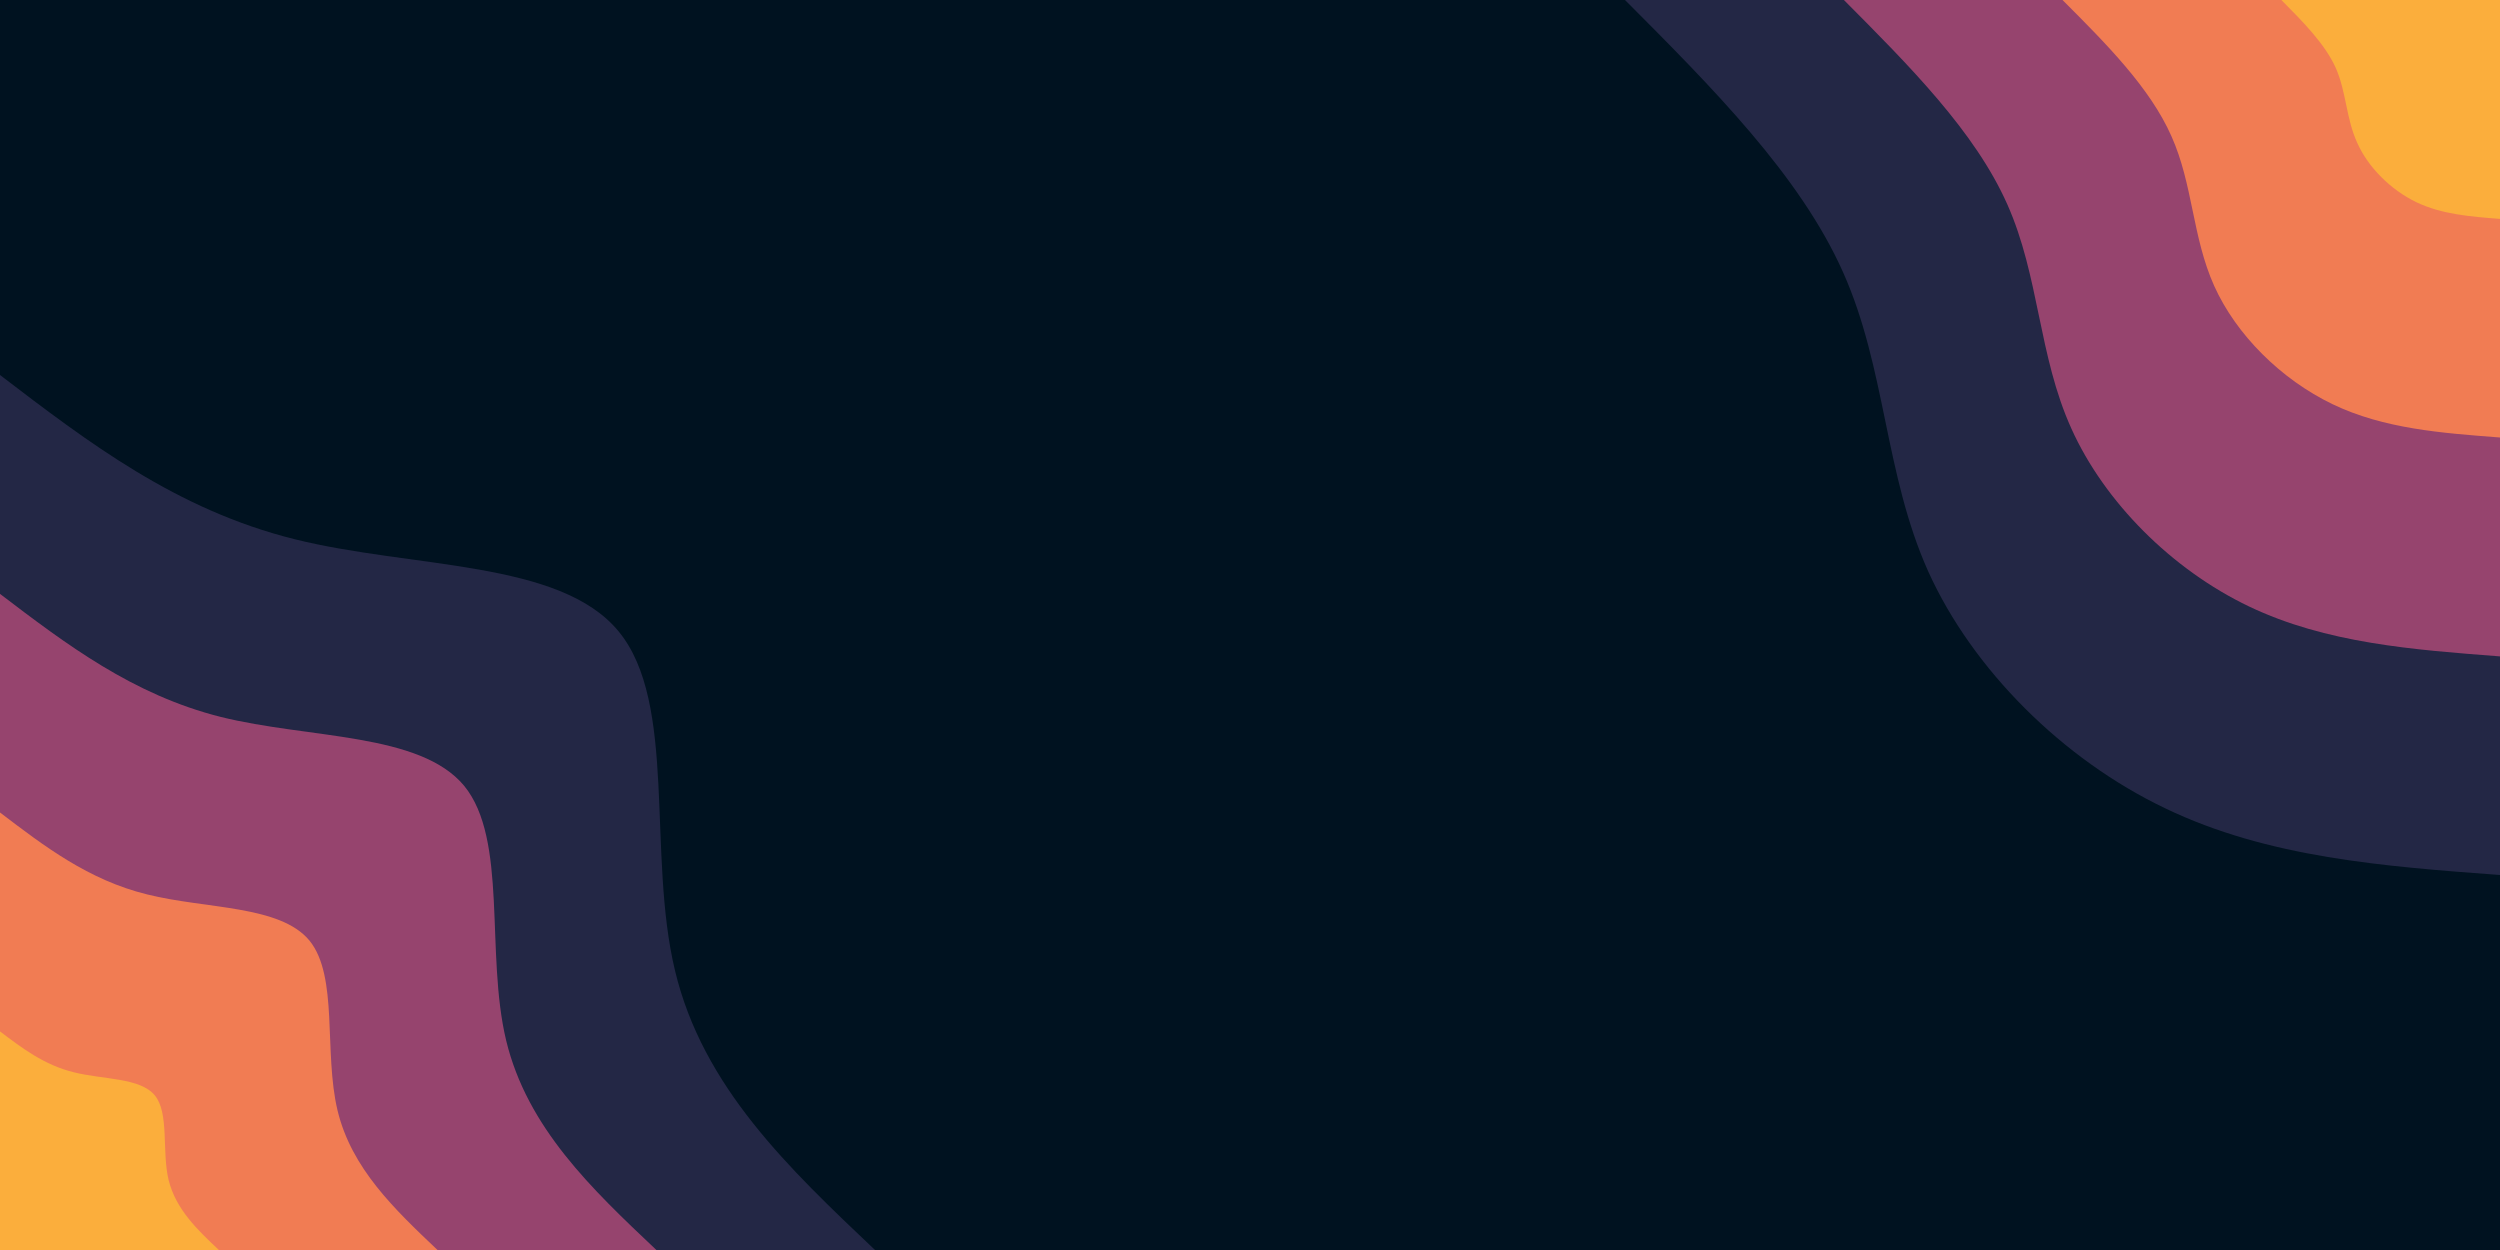
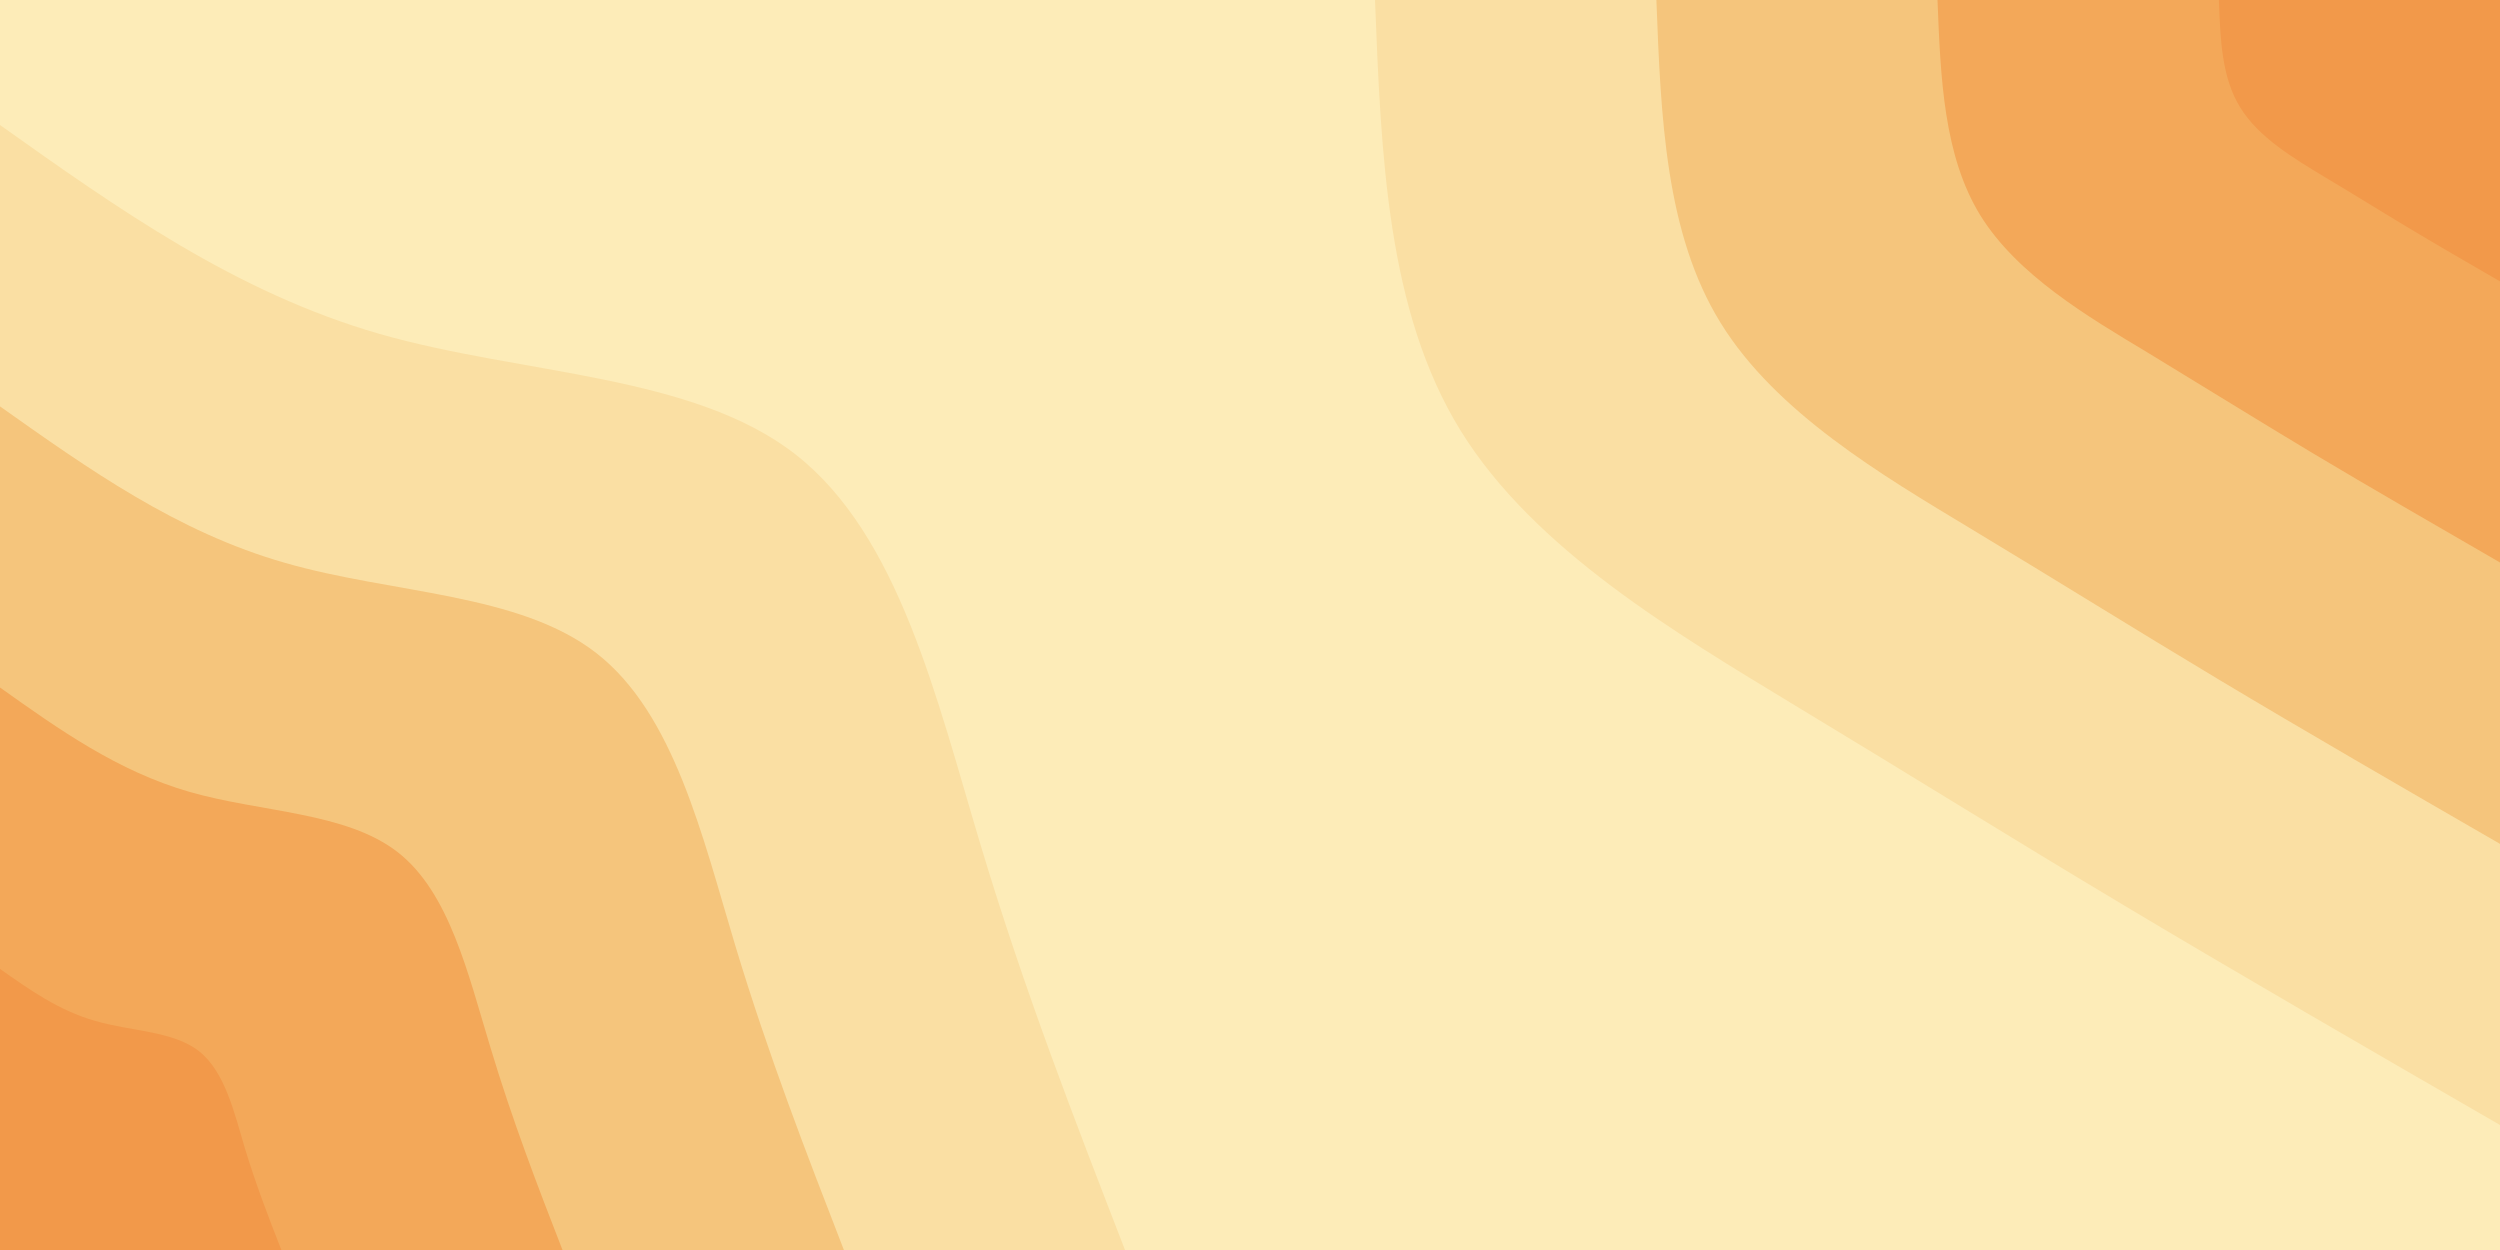
<svg xmlns="http://www.w3.org/2000/svg" id="visual" viewBox="0 0 900 450" width="900" height="450" version="1.1">
-   <rect x="0" y="0" width="900" height="450" fill="#001220" />
+   <rect x="0" y="0" width="900" height="450" fill="#fdecb8" />
  <defs>
    <linearGradient id="grad1_0" x1="50%" y1="0%" x2="100%" y2="100%">
-       <stop offset="10%" stop-color="#fbae3c" stop-opacity="1" />
-       <stop offset="90%" stop-color="#fbae3c" stop-opacity="1" />
+       <stop offset="10%" stop-color="#f2994a" stop-opacity="1" />
+       <stop offset="90%" stop-color="#f2994a" stop-opacity="1" />
    </linearGradient>
  </defs>
  <defs>
    <linearGradient id="grad1_1" x1="50%" y1="0%" x2="100%" y2="100%">
-       <stop offset="10%" stop-color="#fbae3c" stop-opacity="1" />
-       <stop offset="90%" stop-color="#cc5867" stop-opacity="1" />
+       <stop offset="10%" stop-color="#f2994a" stop-opacity="1" />
+       <stop offset="90%" stop-color="#f4b76a" stop-opacity="1" />
    </linearGradient>
  </defs>
  <defs>
    <linearGradient id="grad1_2" x1="50%" y1="0%" x2="100%" y2="100%">
-       <stop offset="10%" stop-color="#593762" stop-opacity="1" />
-       <stop offset="90%" stop-color="#cc5867" stop-opacity="1" />
+       <stop offset="10%" stop-color="#f7d28f" stop-opacity="1" />
+       <stop offset="90%" stop-color="#f4b76a" stop-opacity="1" />
    </linearGradient>
  </defs>
  <defs>
    <linearGradient id="grad1_3" x1="50%" y1="0%" x2="100%" y2="100%">
-       <stop offset="10%" stop-color="#593762" stop-opacity="1" />
-       <stop offset="90%" stop-color="#001220" stop-opacity="1" />
+       <stop offset="10%" stop-color="#f7d28f" stop-opacity="1" />
+       <stop offset="90%" stop-color="#fdecb8" stop-opacity="1" />
    </linearGradient>
  </defs>
  <defs>
    <linearGradient id="grad2_0" x1="0%" y1="0%" x2="50%" y2="100%">
-       <stop offset="10%" stop-color="#fbae3c" stop-opacity="1" />
-       <stop offset="90%" stop-color="#fbae3c" stop-opacity="1" />
+       <stop offset="10%" stop-color="#f2994a" stop-opacity="1" />
+       <stop offset="90%" stop-color="#f2994a" stop-opacity="1" />
    </linearGradient>
  </defs>
  <defs>
    <linearGradient id="grad2_1" x1="0%" y1="0%" x2="50%" y2="100%">
-       <stop offset="10%" stop-color="#cc5867" stop-opacity="1" />
-       <stop offset="90%" stop-color="#fbae3c" stop-opacity="1" />
+       <stop offset="10%" stop-color="#f4b76a" stop-opacity="1" />
+       <stop offset="90%" stop-color="#f2994a" stop-opacity="1" />
    </linearGradient>
  </defs>
  <defs>
    <linearGradient id="grad2_2" x1="0%" y1="0%" x2="50%" y2="100%">
-       <stop offset="10%" stop-color="#cc5867" stop-opacity="1" />
-       <stop offset="90%" stop-color="#593762" stop-opacity="1" />
+       <stop offset="10%" stop-color="#f4b76a" stop-opacity="1" />
+       <stop offset="90%" stop-color="#f7d28f" stop-opacity="1" />
    </linearGradient>
  </defs>
  <defs>
    <linearGradient id="grad2_3" x1="0%" y1="0%" x2="50%" y2="100%">
-       <stop offset="10%" stop-color="#001220" stop-opacity="1" />
-       <stop offset="90%" stop-color="#593762" stop-opacity="1" />
+       <stop offset="10%" stop-color="#fdecb8" stop-opacity="1" />
+       <stop offset="90%" stop-color="#f7d28f" stop-opacity="1" />
    </linearGradient>
  </defs>
  <g transform="translate(900, 0)">
-     <path d="M0 315C-41.8 311.9 -83.5 308.8 -120.5 291C-157.6 273.3 -189.9 240.9 -205.8 205.8C-221.6 170.6 -221 132.7 -236.5 98C-252 63.2 -283.5 31.6 -315 0L0 0Z" fill="#232745" />
-     <path d="M0 236.3C-31.3 233.9 -62.6 231.6 -90.4 218.3C-118.2 205 -142.4 180.7 -154.3 154.3C-166.2 128 -165.8 99.5 -177.4 73.5C-189 47.4 -212.6 23.7 -236.2 0L0 0Z" fill="#96446e" />
-     <path d="M0 157.5C-20.9 155.9 -41.8 154.4 -60.3 145.5C-78.8 136.6 -95 120.5 -102.9 102.9C-110.8 85.3 -110.5 66.4 -118.3 49C-126 31.6 -141.7 15.8 -157.5 0L0 0Z" fill="#f17c53" />
-     <path d="M0 78.8C-10.4 78 -20.9 77.2 -30.1 72.8C-39.4 68.3 -47.5 60.2 -51.4 51.4C-55.4 42.7 -55.3 33.2 -59.1 24.5C-63 15.8 -70.9 7.9 -78.7 0L0 0Z" fill="#fbae3c" />
+     <path d="M0 405C-47.1 377.8 -94.1 350.6 -135.1 326.1C-176.1 301.6 -211 279.8 -253.9 253.9C-296.7 227.9 -347.6 198 -374.2 155C-400.7 112 -402.8 56 -405 0L0 0Z" fill="#fadfa3" />
+     <path d="M0 303.8C-35.3 283.4 -70.6 263 -101.3 244.6C-132 226.2 -158.2 209.8 -190.4 190.4C-222.6 171 -260.7 148.5 -280.6 116.2C-300.5 84 -302.1 42 -303.7 0L0 0Z" fill="#f5c57c" />
+     <path d="M0 202.5C-23.5 188.9 -47.1 175.3 -67.5 163.1C-88 150.8 -105.5 139.9 -126.9 126.9C-148.4 114 -173.8 99 -187.1 77.5C-200.3 56 -201.4 28 -202.5 0L0 0Z" fill="#f3a859" />
+     <path d="M0 101.3C-11.8 94.5 -23.5 87.7 -33.8 81.5C-44 75.4 -52.7 69.9 -63.5 63.5C-74.2 57 -86.9 49.5 -93.5 38.7C-100.2 28 -100.7 14 -101.2 0L0 0Z" fill="#f2994a" />
  </g>
  <g transform="translate(0, 450)">
-     <path d="M0 -315C31.8 -290.7 63.5 -266.5 106 -255.9C148.5 -245.3 201.6 -248.4 222.7 -222.7C243.9 -197 232.9 -142.6 243 -100.6C253 -58.7 284 -29.4 315 0L0 0Z" fill="#232745" />
-     <path d="M0 -236.2C23.8 -218.1 47.7 -199.9 79.5 -191.9C111.3 -184 151.2 -186.3 167.1 -167.1C182.9 -147.8 174.7 -106.9 182.2 -75.5C189.8 -44 213 -22 236.3 0L0 0Z" fill="#96446e" />
-     <path d="M0 -157.5C15.9 -145.4 31.8 -133.2 53 -128C74.2 -122.7 100.8 -124.2 111.4 -111.4C121.9 -98.5 116.5 -71.3 121.5 -50.3C126.5 -29.4 142 -14.7 157.5 0L0 0Z" fill="#f17c53" />
-     <path d="M0 -78.7C7.9 -72.7 15.9 -66.6 26.5 -64C37.1 -61.3 50.4 -62.1 55.7 -55.7C61 -49.3 58.2 -35.6 60.7 -25.2C63.3 -14.7 71 -7.3 78.8 0L0 0Z" fill="#fbae3c" />
+     <path d="M0 -405C42.5 -374.8 84.9 -344.7 136.6 -329.8C188.3 -315 249.2 -315.4 286.4 -286.4C323.6 -257.3 337.1 -198.8 352.9 -146.2C368.7 -93.5 386.9 -46.8 405 0L0 0Z" fill="#fadfa3" />
+     <path d="M0 -303.7C31.9 -281.1 63.7 -258.5 102.5 -247.4C141.2 -236.2 186.9 -236.6 214.8 -214.8C242.7 -193 252.8 -149.1 264.7 -109.6C276.6 -70.2 290.2 -35.1 303.8 0L0 0Z" fill="#f5c57c" />
+     <path d="M0 -202.5C21.2 -187.4 42.5 -172.3 68.3 -164.9C94.1 -157.5 124.6 -157.7 143.2 -143.2C161.8 -128.7 168.5 -99.4 176.5 -73.1C184.4 -46.8 193.4 -23.4 202.5 0L0 0Z" fill="#f3a859" />
+     <path d="M0 -101.2C10.6 -93.7 21.2 -86.2 34.2 -82.5C47.1 -78.7 62.3 -78.9 71.6 -71.6C80.9 -64.3 84.3 -49.7 88.2 -36.5C92.2 -23.4 96.7 -11.7 101.3 0L0 0Z" fill="#f2994a" />
  </g>
</svg>
